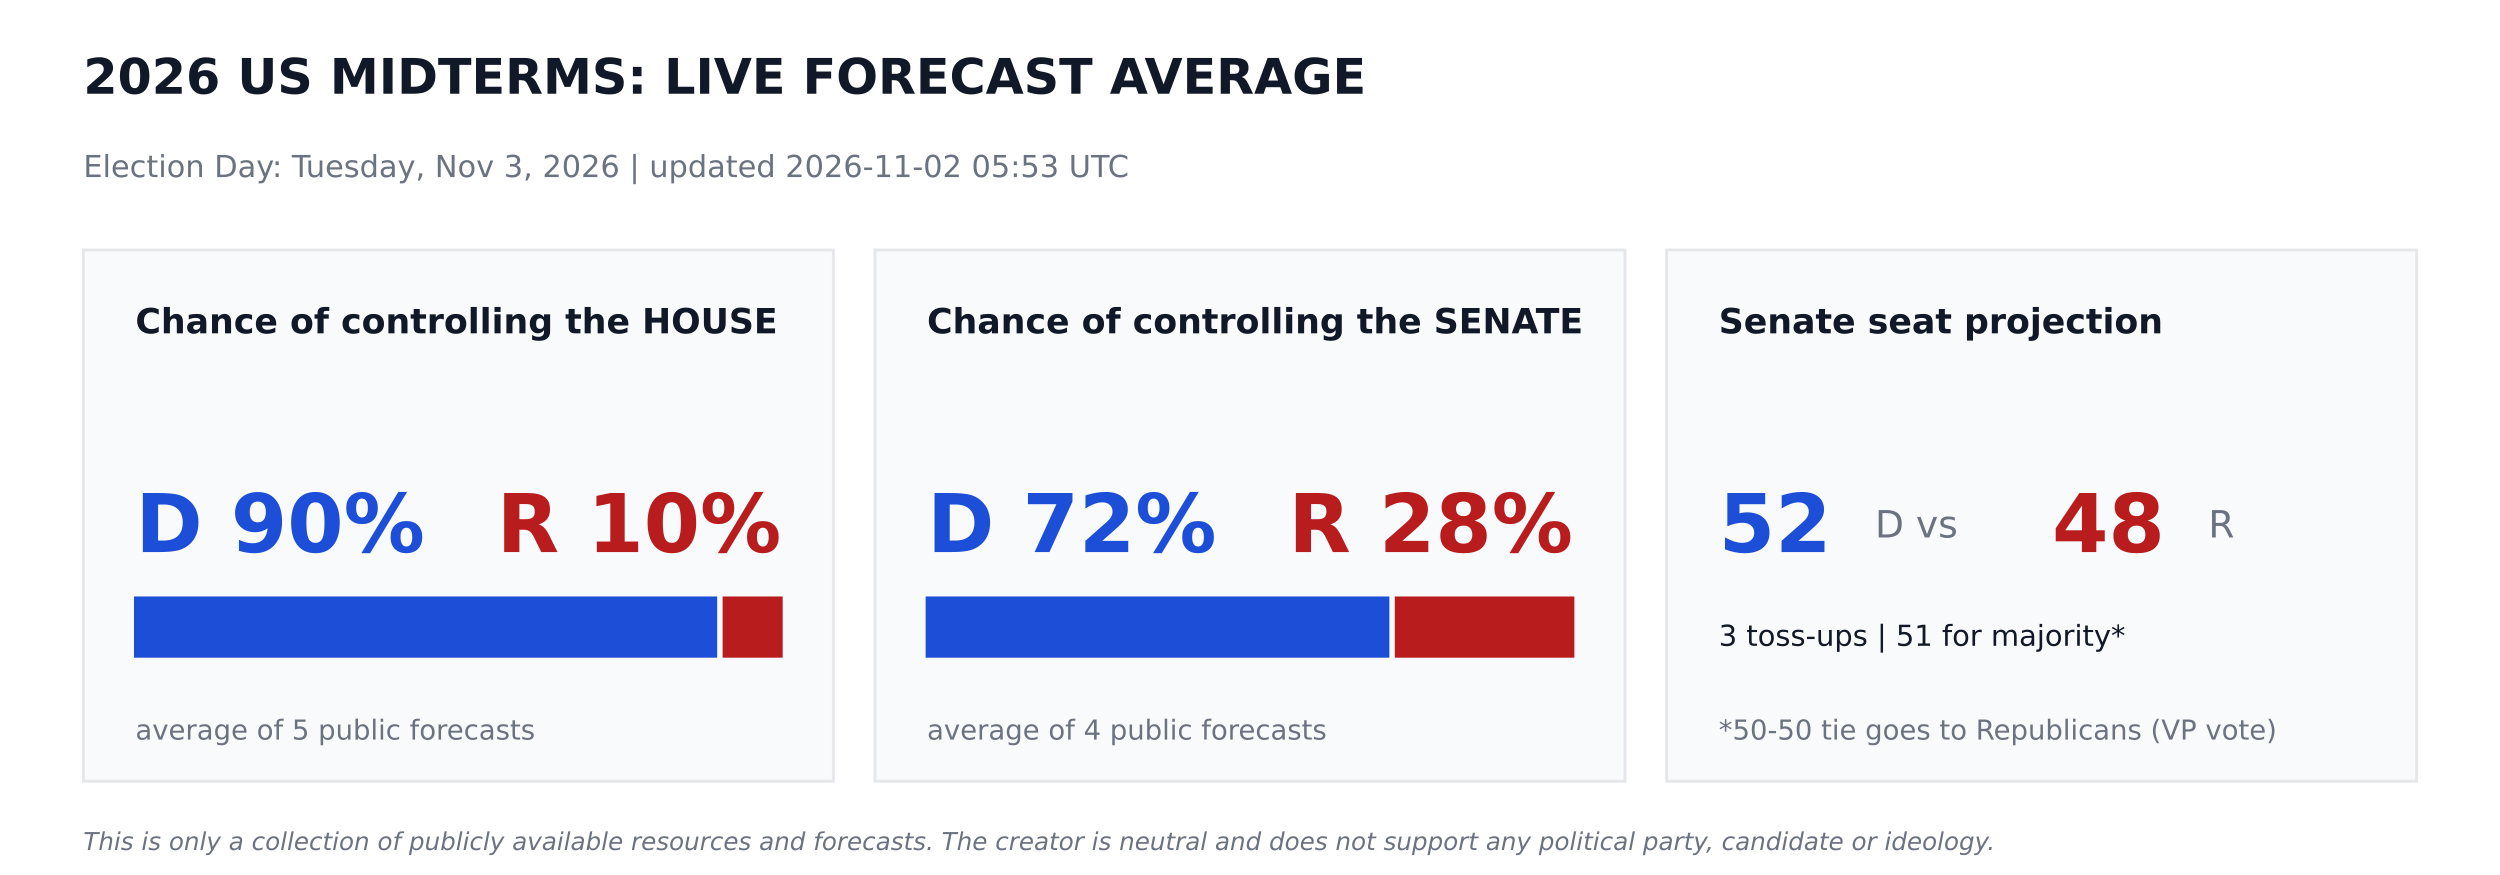
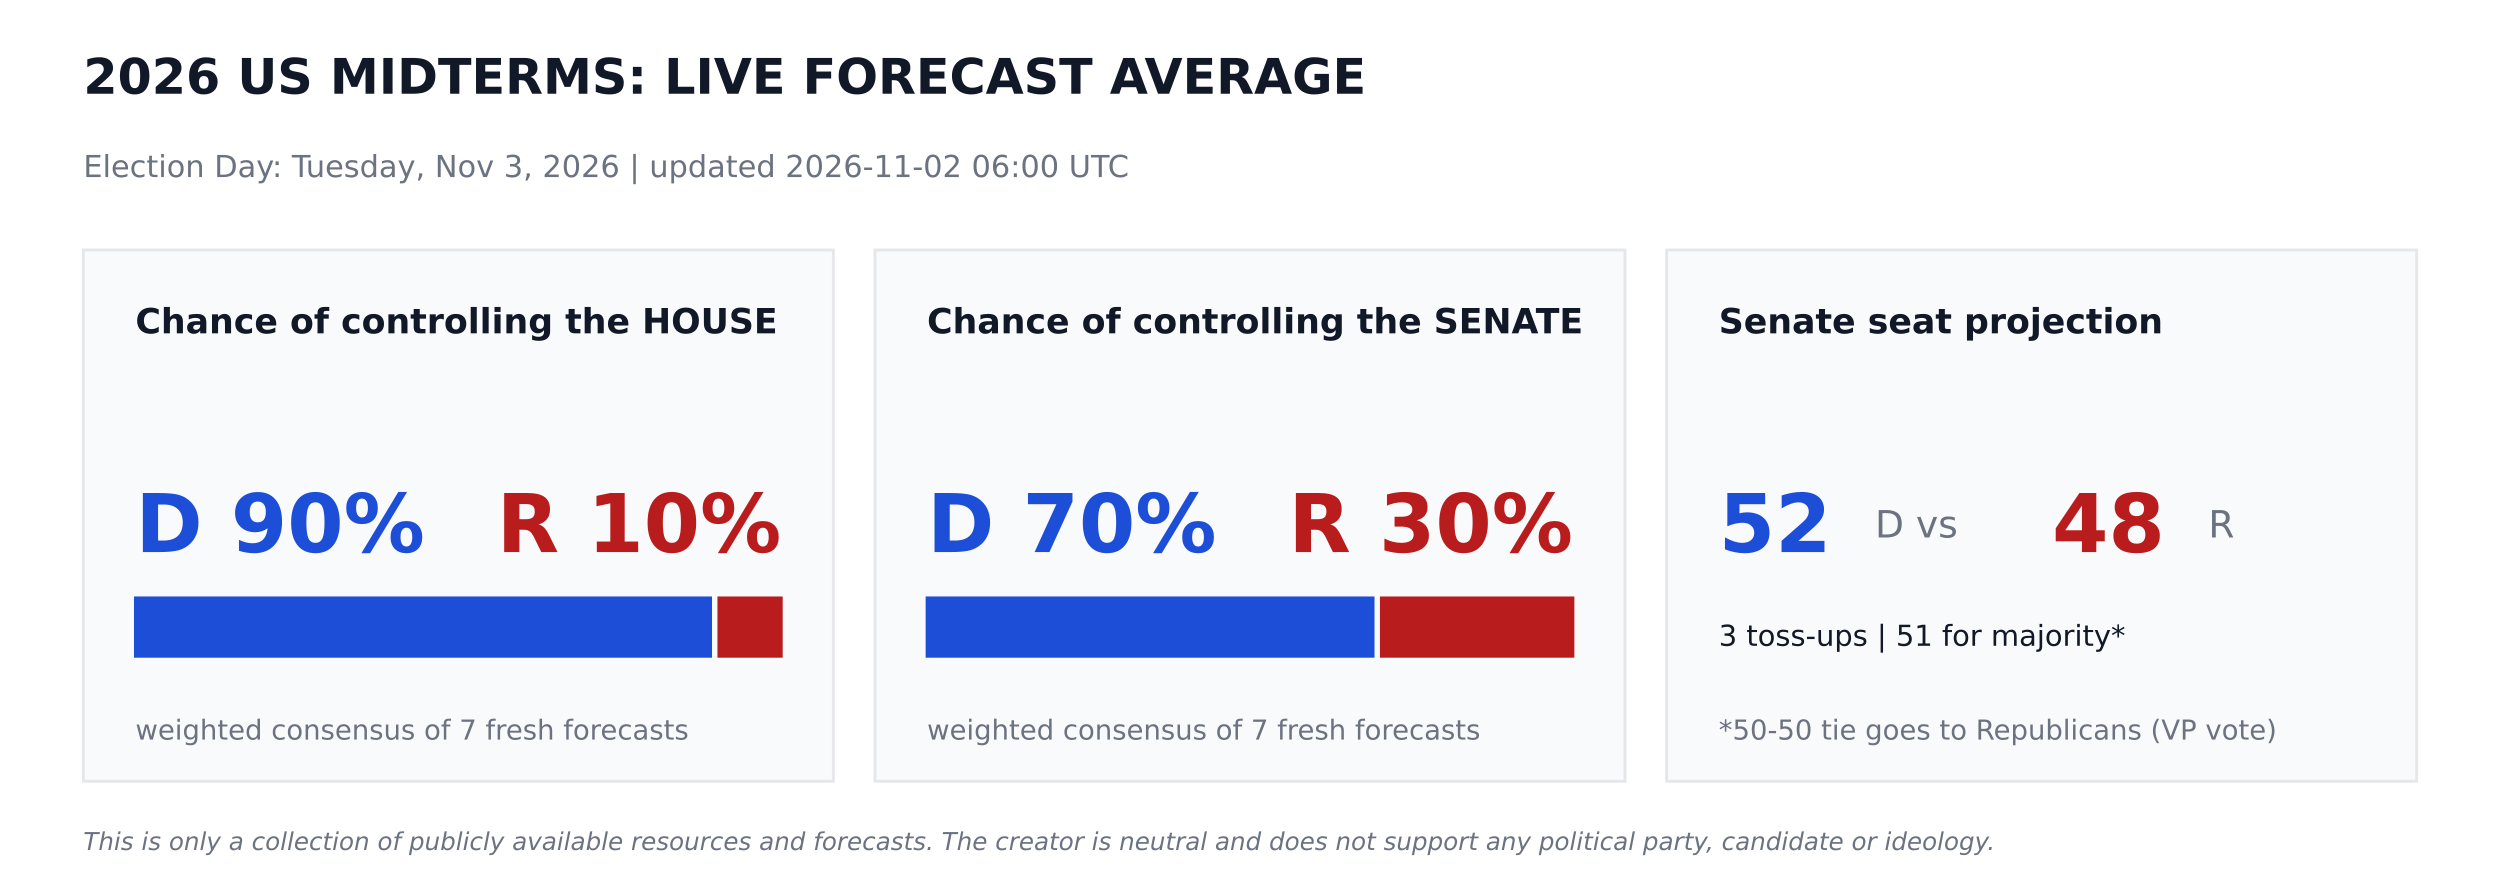
<svg xmlns="http://www.w3.org/2000/svg" width="864pt" height="302.4pt" viewBox="0 0 864 302.4" version="1.1">
  <defs>
    <style type="text/css">*{stroke-linejoin: round; stroke-linecap: butt}</style>
  </defs>
  <g id="figure_1">
    <g id="patch_1">
      <path d="M 0 302.4  L 864 302.4  L 864 0  L 0 0  z " style="fill: #ffffff" />
    </g>
    <g id="axes_1">
      <g id="patch_2">
-         <path d="M 28.8 270  L 288 270  L 288 86.4  L 28.8 86.4  z " clip-path="url(#p7b8cb0377c)" style="fill: #f9fafb; stroke: #e5e7eb; stroke-linejoin: miter" />
+         <path d="M 28.8 270  L 288 270  L 288 86.4  L 28.8 86.4  z " clip-path="url(#p44f79f850c)" style="fill: #f9fafb; stroke: #e5e7eb; stroke-linejoin: miter" />
      </g>
      <g id="patch_3">
-         <path d="M 46.8 226.8  L 247.356 226.8  L 247.356 206.64  L 46.8 206.64  z " clip-path="url(#p7b8cb0377c)" style="fill: #1d4ed8; stroke: #1d4ed8; stroke-linejoin: miter" />
+         <path d="M 46.8 226.8  L 245.57 226.8  L 245.57 206.64  L 46.8 206.64  z " clip-path="url(#p44f79f850c)" style="fill: #1d4ed8; stroke: #1d4ed8; stroke-linejoin: miter" />
      </g>
      <g id="patch_4">
-         <path d="M 250.236 226.8  L 270 226.8  L 270 206.64  L 250.236 206.64  z " clip-path="url(#p7b8cb0377c)" style="fill: #b91c1c; stroke: #b91c1c; stroke-linejoin: miter" />
+         <path d="M 248.45 226.8  L 270 226.8  L 270 206.64  L 248.45 206.64  z " clip-path="url(#p44f79f850c)" style="fill: #b91c1c; stroke: #b91c1c; stroke-linejoin: miter" />
      </g>
      <g id="patch_5">
-         <path d="M 302.4 270  L 561.6 270  L 561.6 86.4  L 302.4 86.4  z " clip-path="url(#p7b8cb0377c)" style="fill: #f9fafb; stroke: #e5e7eb; stroke-linejoin: miter" />
+         <path d="M 302.4 270  L 561.6 270  L 561.6 86.4  L 302.4 86.4  z " clip-path="url(#p44f79f850c)" style="fill: #f9fafb; stroke: #e5e7eb; stroke-linejoin: miter" />
      </g>
      <g id="patch_6">
-         <path d="M 320.4 226.8  L 479.664 226.8  L 479.664 206.64  L 320.4 206.64  z " clip-path="url(#p7b8cb0377c)" style="fill: #1d4ed8; stroke: #1d4ed8; stroke-linejoin: miter" />
+         <path d="M 320.4 226.8  L 474.53 226.8  L 474.53 206.64  L 320.4 206.64  z " clip-path="url(#p44f79f850c)" style="fill: #1d4ed8; stroke: #1d4ed8; stroke-linejoin: miter" />
      </g>
      <g id="patch_7">
-         <path d="M 482.544 226.8  L 543.6 226.8  L 543.6 206.64  L 482.544 206.64  z " clip-path="url(#p7b8cb0377c)" style="fill: #b91c1c; stroke: #b91c1c; stroke-linejoin: miter" />
+         <path d="M 477.41 226.8  L 543.6 226.8  L 543.6 206.64  L 477.41 206.64  z " clip-path="url(#p44f79f850c)" style="fill: #b91c1c; stroke: #b91c1c; stroke-linejoin: miter" />
      </g>
      <g id="patch_8">
-         <path d="M 576 270  L 835.2 270  L 835.2 86.4  L 576 86.4  z " clip-path="url(#p7b8cb0377c)" style="fill: #f9fafb; stroke: #e5e7eb; stroke-linejoin: miter" />
+         <path d="M 576 270  L 835.2 270  L 835.2 86.4  L 576 86.4  z " clip-path="url(#p44f79f850c)" style="fill: #f9fafb; stroke: #e5e7eb; stroke-linejoin: miter" />
      </g>
      <g id="text_1">
        <text style="font-weight: 700; font-size: 17px; font-family: 'DejaVu Sans'; text-anchor: start; fill: #111827" x="28.8" y="32.4" transform="rotate(-0 28.8 32.4)">2026 US MIDTERMS: LIVE FORECAST AVERAGE</text>
      </g>
      <g id="text_2">
-         <text style="font-size: 10.5px; font-family: 'DejaVu Sans'; text-anchor: start; fill: #6b7280" x="28.8" y="61.2" transform="rotate(-0 28.8 61.2)">Election Day: Tuesday, Nov 3, 2026   |   updated 2026-11-02 05:53 UTC</text>
+         <text style="font-size: 10.5px; font-family: 'DejaVu Sans'; text-anchor: start; fill: #6b7280" x="28.8" y="61.2" transform="rotate(-0 28.8 61.2)">Election Day: Tuesday, Nov 3, 2026   |   updated 2026-11-02 06:00 UTC</text>
      </g>
      <g id="text_3">
        <text style="font-weight: 700; font-size: 12px; font-family: 'DejaVu Sans'; text-anchor: start; fill: #111827" x="46.8" y="115.2" transform="rotate(-0 46.8 115.2)">Chance of controlling the HOUSE</text>
      </g>
      <g id="text_4">
        <text style="font-weight: 700; font-size: 28px; font-family: 'DejaVu Sans'; text-anchor: start; fill: #1d4ed8" x="46.8" y="190.8" transform="rotate(-0 46.8 190.8)">D 90%</text>
      </g>
      <g id="text_5">
        <text style="font-weight: 700; font-size: 28px; font-family: 'DejaVu Sans'; text-anchor: end; fill: #b91c1c" x="270" y="190.8" transform="rotate(-0 270 190.8)">R 10%</text>
      </g>
      <g id="text_6">
-         <text style="font-size: 9.5px; font-family: 'DejaVu Sans'; text-anchor: start; fill: #6b7280" x="46.8" y="255.6" transform="rotate(-0 46.8 255.6)">average of 5 public forecasts</text>
+         <text style="font-size: 9.5px; font-family: 'DejaVu Sans'; text-anchor: start; fill: #6b7280" x="46.8" y="255.6" transform="rotate(-0 46.8 255.6)">weighted consensus of 7 fresh forecasts</text>
      </g>
      <g id="text_7">
        <text style="font-weight: 700; font-size: 12px; font-family: 'DejaVu Sans'; text-anchor: start; fill: #111827" x="320.4" y="115.2" transform="rotate(-0 320.4 115.2)">Chance of controlling the SENATE</text>
      </g>
      <g id="text_8">
-         <text style="font-weight: 700; font-size: 28px; font-family: 'DejaVu Sans'; text-anchor: start; fill: #1d4ed8" x="320.4" y="190.8" transform="rotate(-0 320.4 190.8)">D 72%</text>
+         <text style="font-weight: 700; font-size: 28px; font-family: 'DejaVu Sans'; text-anchor: start; fill: #1d4ed8" x="320.4" y="190.8" transform="rotate(-0 320.4 190.8)">D 70%</text>
      </g>
      <g id="text_9">
-         <text style="font-weight: 700; font-size: 28px; font-family: 'DejaVu Sans'; text-anchor: end; fill: #b91c1c" x="543.6" y="190.8" transform="rotate(-0 543.6 190.8)">R 28%</text>
+         <text style="font-weight: 700; font-size: 28px; font-family: 'DejaVu Sans'; text-anchor: end; fill: #b91c1c" x="543.6" y="190.8" transform="rotate(-0 543.6 190.8)">R 30%</text>
      </g>
      <g id="text_10">
-         <text style="font-size: 9.5px; font-family: 'DejaVu Sans'; text-anchor: start; fill: #6b7280" x="320.4" y="255.6" transform="rotate(-0 320.4 255.6)">average of 4 public forecasts</text>
+         <text style="font-size: 9.5px; font-family: 'DejaVu Sans'; text-anchor: start; fill: #6b7280" x="320.4" y="255.6" transform="rotate(-0 320.4 255.6)">weighted consensus of 7 fresh forecasts</text>
      </g>
      <g id="text_11">
        <text style="font-weight: 700; font-size: 12px; font-family: 'DejaVu Sans'; text-anchor: start; fill: #111827" x="594" y="115.2" transform="rotate(-0 594 115.2)">Senate seat projection</text>
      </g>
      <g id="text_12">
        <text style="font-weight: 700; font-size: 28px; font-family: 'DejaVu Sans'; text-anchor: start; fill: #1d4ed8" x="594" y="190.8" transform="rotate(-0 594 190.8)">52</text>
      </g>
      <g id="text_13">
        <text style="font-size: 13px; font-family: 'DejaVu Sans'; text-anchor: start; fill: #6b7280" x="648" y="185.76" transform="rotate(-0 648 185.76)">D  vs</text>
      </g>
      <g id="text_14">
        <text style="font-weight: 700; font-size: 28px; font-family: 'DejaVu Sans'; text-anchor: start; fill: #b91c1c" x="709.2" y="190.8" transform="rotate(-0 709.2 190.8)">48</text>
      </g>
      <g id="text_15">
        <text style="font-size: 13px; font-family: 'DejaVu Sans'; text-anchor: start; fill: #6b7280" x="763.2" y="185.76" transform="rotate(-0 763.2 185.76)">R</text>
      </g>
      <g id="text_16">
        <text style="font-size: 10px; font-family: 'DejaVu Sans'; text-anchor: start; fill: #111827" x="594" y="223.2" transform="rotate(-0 594 223.2)">3 toss-ups  |  51 for majority*</text>
      </g>
      <g id="text_17">
        <text style="font-size: 9.5px; font-family: 'DejaVu Sans'; text-anchor: start; fill: #6b7280" x="594" y="255.6" transform="rotate(-0 594 255.6)">*50-50 tie goes to Republicans (VP vote)</text>
      </g>
      <g id="text_18">
        <text style="font-style: italic; font-size: 8.5px; font-family: 'DejaVu Sans'; text-anchor: start; fill: #6b7280" x="28.8" y="293.76" transform="rotate(-0 28.8 293.76)">This is only a collection of publicly available resources and forecasts. The creator is neutral and does not support any political party, candidate or ideology.</text>
      </g>
    </g>
  </g>
  <defs>
-     <clipPath id="p7b8cb0377c">
+     <clipPath id="p44f79f850c">
      <rect x="0" y="0" width="864" height="302.4" />
    </clipPath>
  </defs>
</svg>
